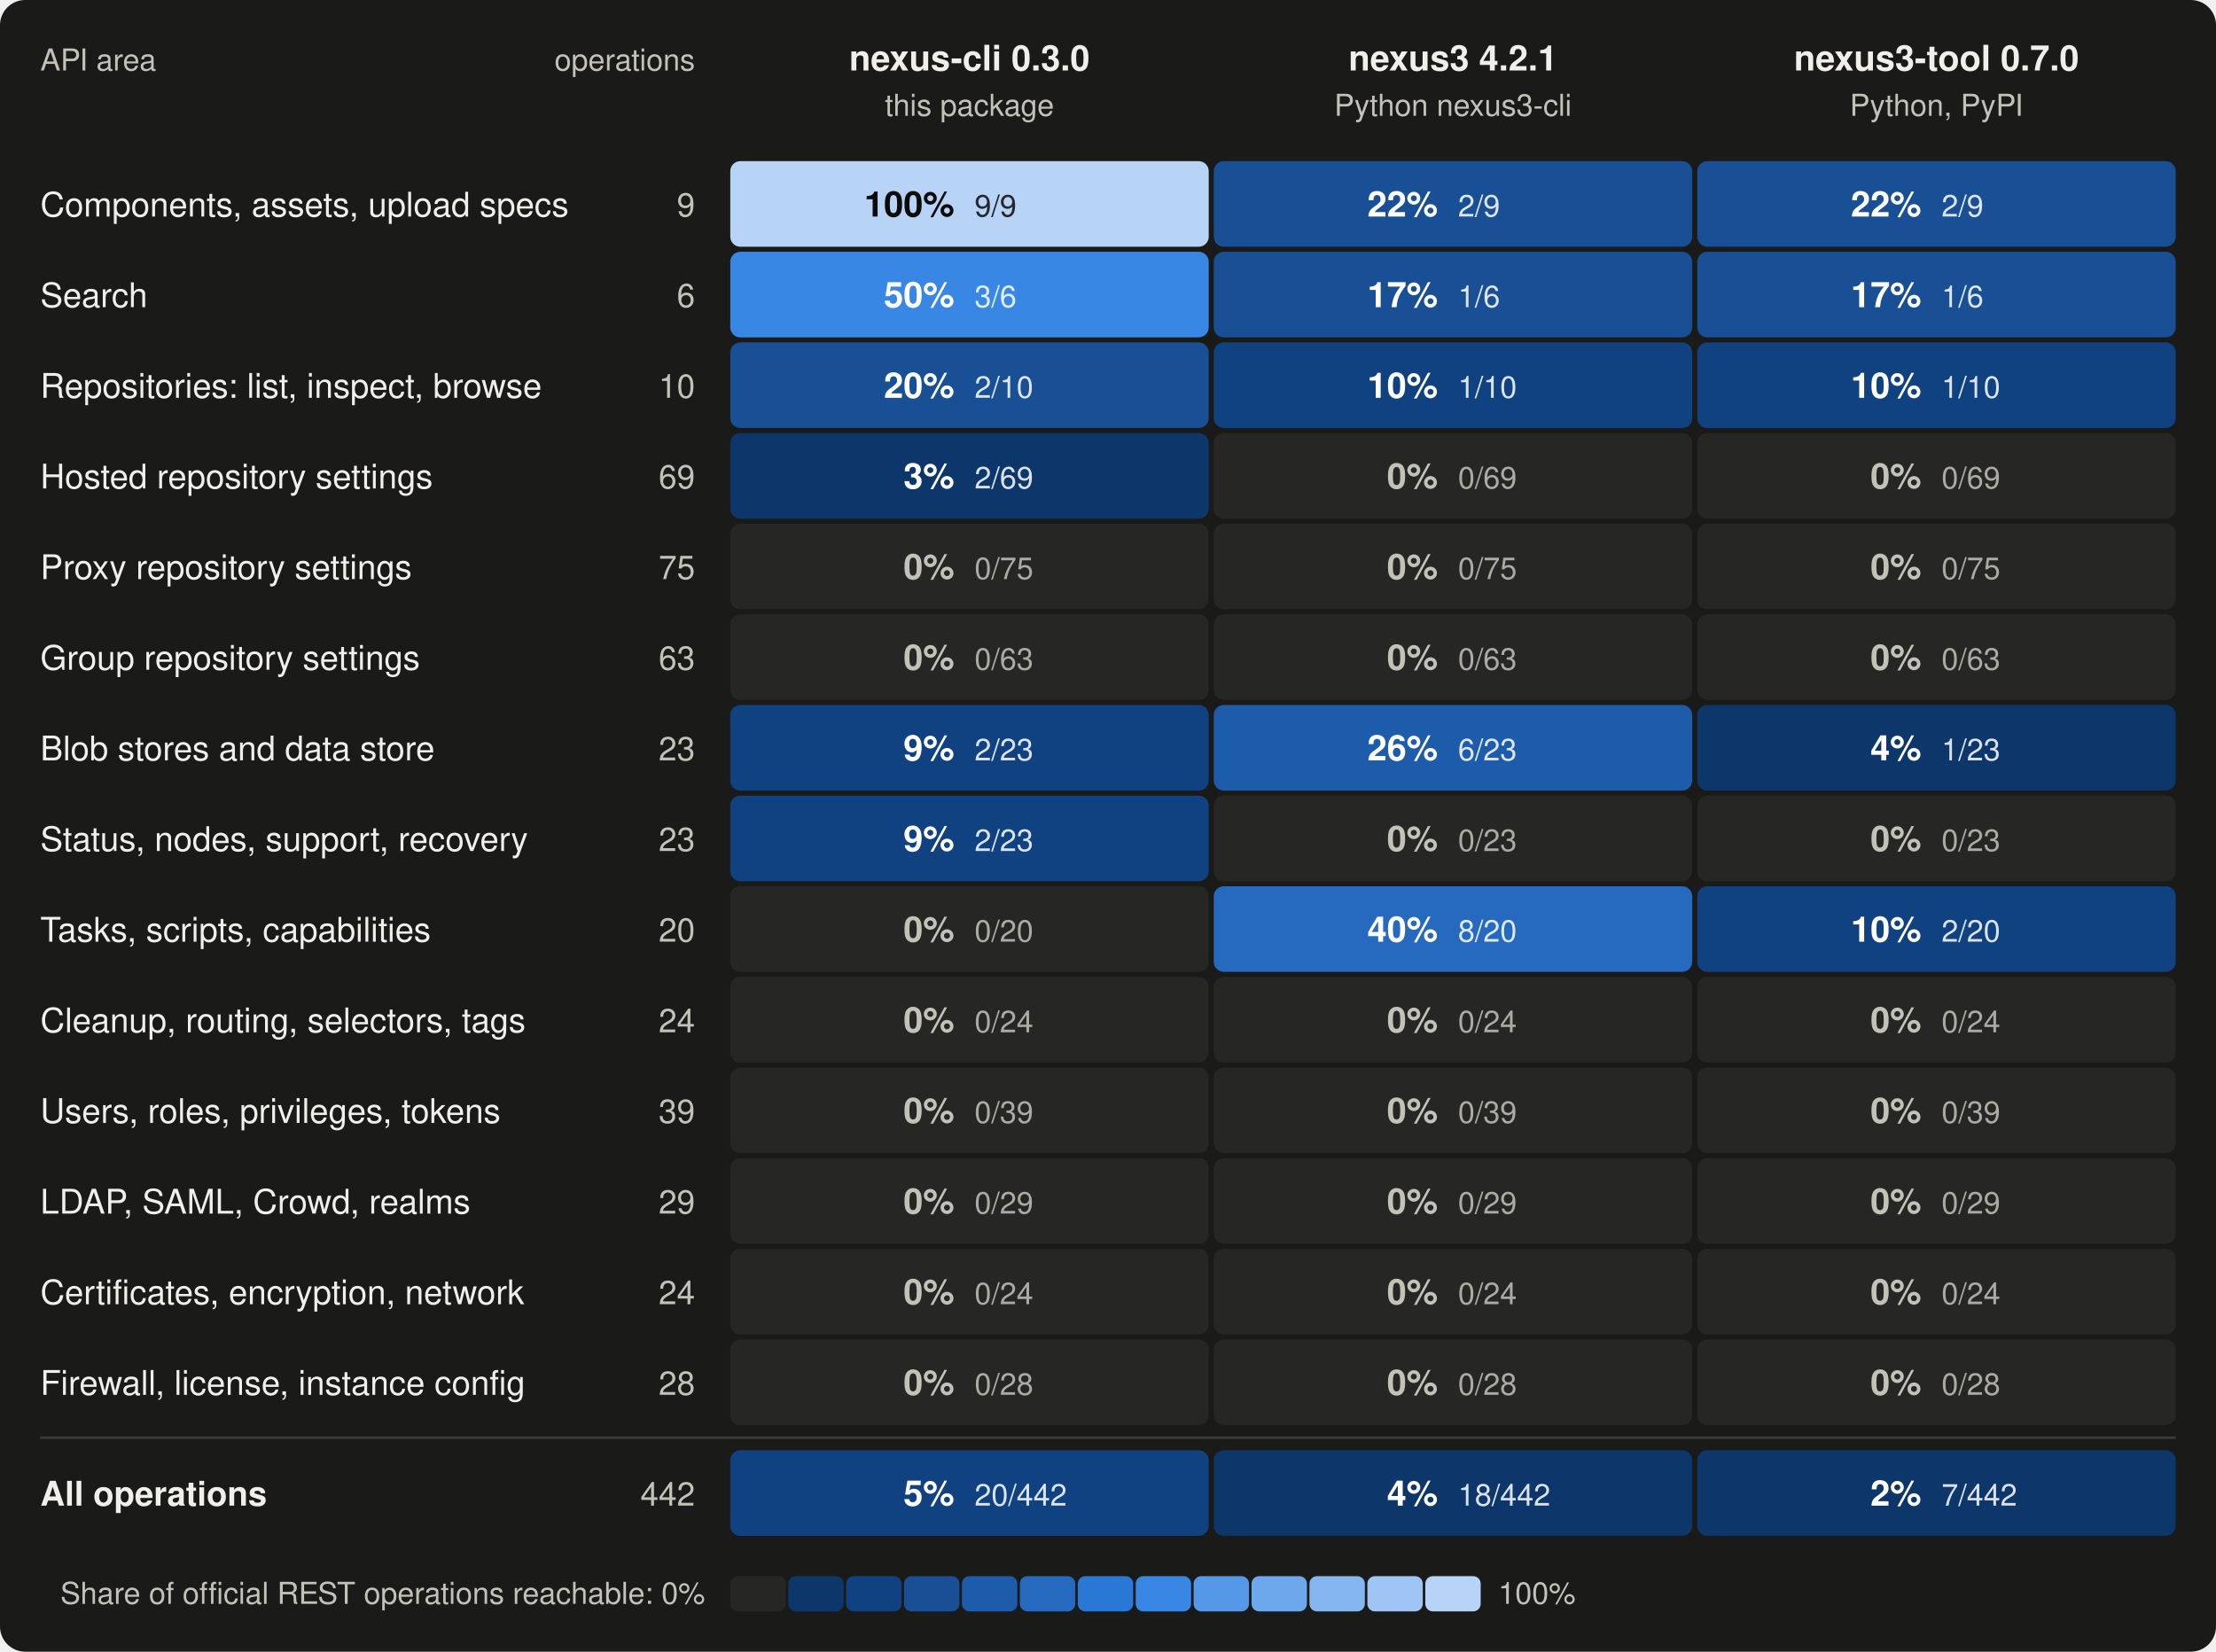
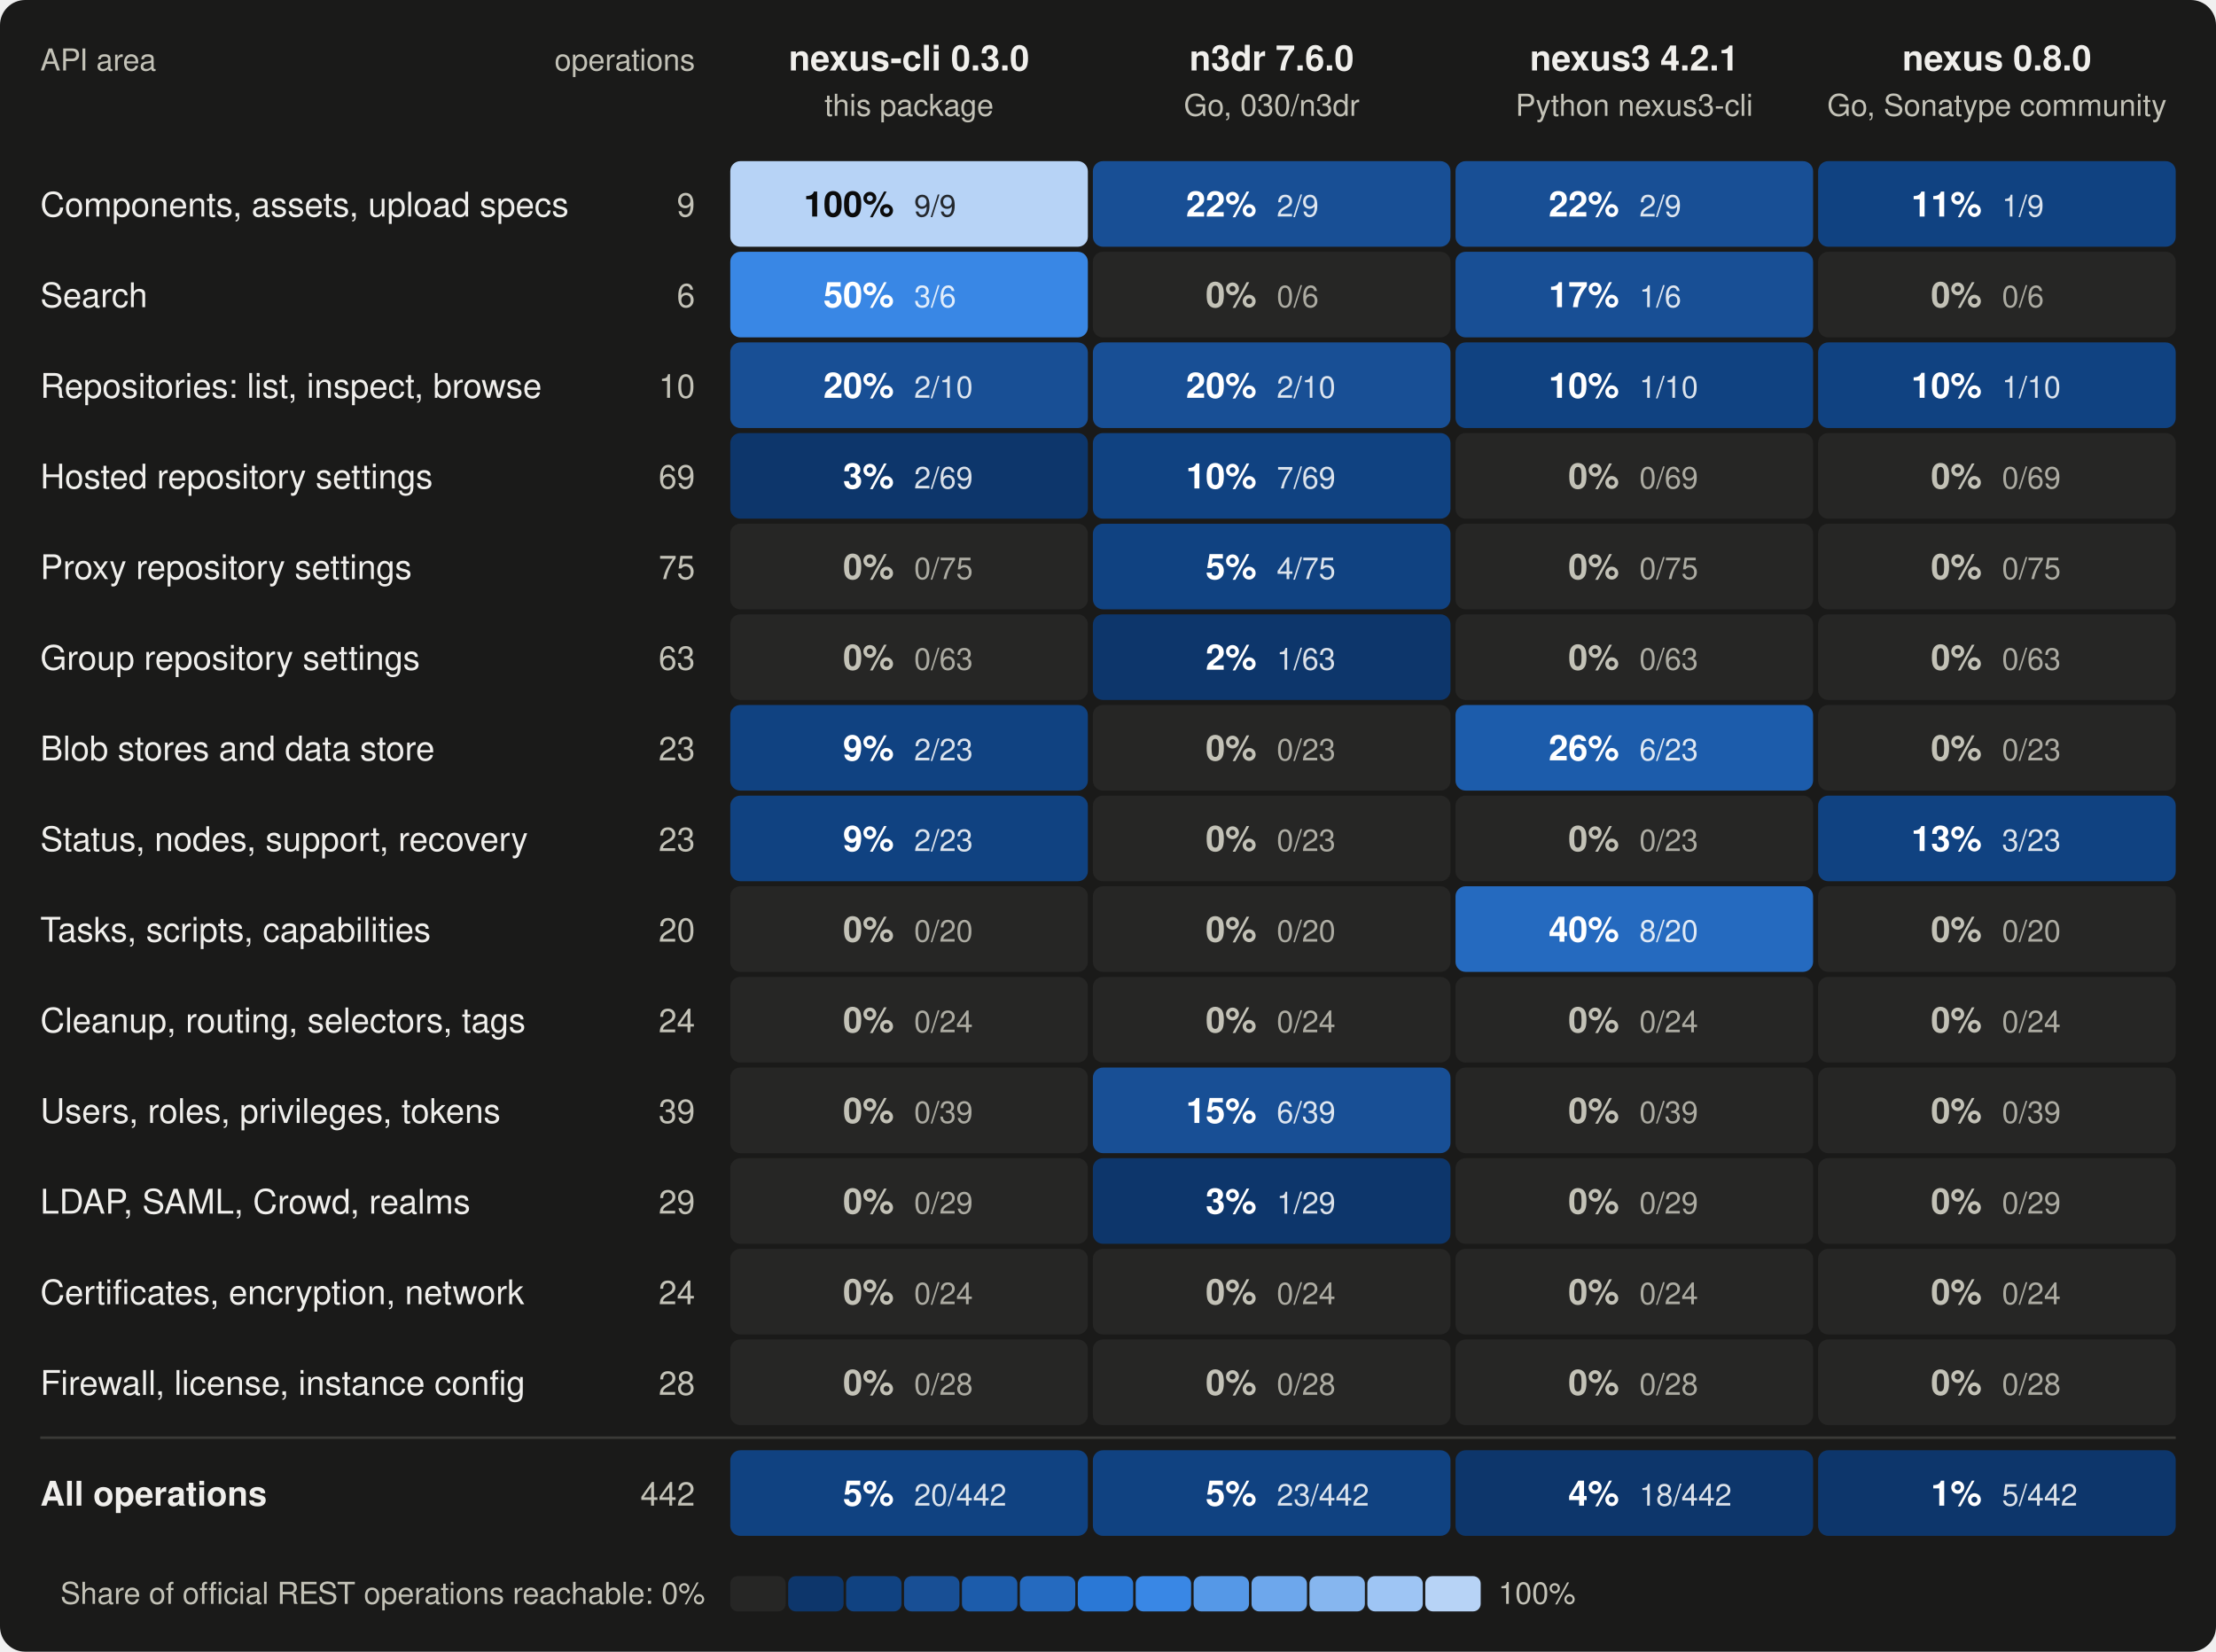
- <svg xmlns="http://www.w3.org/2000/svg" viewBox="0 0 880 656" width="880" height="656" font-family="-apple-system,BlinkMacSystemFont,'Segoe UI',Helvetica,Arial,sans-serif" role="img" aria-label="REST API coverage matrix: nexus-cli 0.3.0 reaches 20 of 442 operations, nexus3 4.2.1 reaches 18, nexus3-tool 0.7.0 reaches 7">
+ <svg xmlns="http://www.w3.org/2000/svg" viewBox="0 0 880 656" width="880" height="656" font-family="-apple-system,BlinkMacSystemFont,'Segoe UI',Helvetica,Arial,sans-serif" role="img" aria-label="REST API coverage matrix: nexus-cli 0.3.0 reaches 20 of 442 operations, n3dr 7.6.0 reaches 23, nexus3 4.2.1 reaches 18, the sonatype-nexus-community nexus 0.8.0 reaches 5">
  <rect width="880" height="656" rx="10" fill="#1a1a19" />
-   <text x="385" y="28" text-anchor="middle" font-size="14" font-weight="600" fill="#f0efec">nexus-cli 0.3.0</text>
-   <text x="385" y="46" text-anchor="middle" font-size="12" fill="#c3c2b7">this package</text>
-   <text x="577" y="28" text-anchor="middle" font-size="14" font-weight="600" fill="#f0efec">nexus3 4.2.1</text>
-   <text x="577" y="46" text-anchor="middle" font-size="12" fill="#c3c2b7">Python nexus3-cli</text>
-   <text x="769" y="28" text-anchor="middle" font-size="14" font-weight="600" fill="#f0efec">nexus3-tool 0.7.0</text>
-   <text x="769" y="46" text-anchor="middle" font-size="12" fill="#c3c2b7">Python, PyPI</text>
+   <text x="361" y="28" text-anchor="middle" font-size="14" font-weight="600" fill="#f0efec">nexus-cli 0.3.0</text>
+   <text x="361" y="46" text-anchor="middle" font-size="12" fill="#c3c2b7">this package</text>
+   <text x="505" y="28" text-anchor="middle" font-size="14" font-weight="600" fill="#f0efec">n3dr 7.6.0</text>
+   <text x="505" y="46" text-anchor="middle" font-size="12" fill="#c3c2b7">Go, 030/n3dr</text>
+   <text x="649" y="28" text-anchor="middle" font-size="14" font-weight="600" fill="#f0efec">nexus3 4.2.1</text>
+   <text x="649" y="46" text-anchor="middle" font-size="12" fill="#c3c2b7">Python nexus3-cli</text>
+   <text x="793" y="28" text-anchor="middle" font-size="14" font-weight="600" fill="#f0efec">nexus 0.8.0</text>
+   <text x="793" y="46" text-anchor="middle" font-size="12" fill="#c3c2b7">Go, Sonatype community</text>
  <text x="16" y="28" font-size="12" fill="#c3c2b7">API area</text>
  <text x="276" y="28" text-anchor="end" font-size="12" fill="#c3c2b7">operations</text>
  <text x="16" y="86" font-size="13.5" fill="#f0efec">Components, assets, upload specs</text>
  <text x="276" y="86" text-anchor="end" font-size="13" fill="#c3c2b7">9</text>
-   <rect x="290" y="64" width="190" height="34" rx="4" fill="#b7d3f6" />
-   <text x="379" y="86" text-anchor="end" font-size="14" font-weight="600" fill="#0b0b0b">100%</text>
-   <text x="387" y="86" font-size="12" fill="#0b0b0b" opacity="0.85">9/9</text>
-   <rect x="482" y="64" width="190" height="34" rx="4" fill="#184f95" />
-   <text x="571" y="86" text-anchor="end" font-size="14" font-weight="600" fill="#ffffff">22%</text>
-   <text x="579" y="86" font-size="12" fill="#ffffff" opacity="0.85">2/9</text>
-   <rect x="674" y="64" width="190" height="34" rx="4" fill="#184f95" />
-   <text x="763" y="86" text-anchor="end" font-size="14" font-weight="600" fill="#ffffff">22%</text>
-   <text x="771" y="86" font-size="12" fill="#ffffff" opacity="0.85">2/9</text>
+   <rect x="290" y="64" width="142" height="34" rx="4" fill="#b7d3f6" />
+   <text x="355" y="86" text-anchor="end" font-size="14" font-weight="600" fill="#0b0b0b">100%</text>
+   <text x="363" y="86" font-size="12" fill="#0b0b0b" opacity="0.85">9/9</text>
+   <rect x="434" y="64" width="142" height="34" rx="4" fill="#184f95" />
+   <text x="499" y="86" text-anchor="end" font-size="14" font-weight="600" fill="#ffffff">22%</text>
+   <text x="507" y="86" font-size="12" fill="#ffffff" opacity="0.85">2/9</text>
+   <rect x="578" y="64" width="142" height="34" rx="4" fill="#184f95" />
+   <text x="643" y="86" text-anchor="end" font-size="14" font-weight="600" fill="#ffffff">22%</text>
+   <text x="651" y="86" font-size="12" fill="#ffffff" opacity="0.85">2/9</text>
+   <rect x="722" y="64" width="142" height="34" rx="4" fill="#104281" />
+   <text x="787" y="86" text-anchor="end" font-size="14" font-weight="600" fill="#ffffff">11%</text>
+   <text x="795" y="86" font-size="12" fill="#ffffff" opacity="0.85">1/9</text>
  <text x="16" y="122" font-size="13.5" fill="#f0efec">Search</text>
  <text x="276" y="122" text-anchor="end" font-size="13" fill="#c3c2b7">6</text>
-   <rect x="290" y="100" width="190" height="34" rx="4" fill="#3987e5" />
-   <text x="379" y="122" text-anchor="end" font-size="14" font-weight="600" fill="#ffffff">50%</text>
-   <text x="387" y="122" font-size="12" fill="#ffffff" opacity="0.85">3/6</text>
-   <rect x="482" y="100" width="190" height="34" rx="4" fill="#184f95" />
-   <text x="571" y="122" text-anchor="end" font-size="14" font-weight="600" fill="#ffffff">17%</text>
-   <text x="579" y="122" font-size="12" fill="#ffffff" opacity="0.85">1/6</text>
-   <rect x="674" y="100" width="190" height="34" rx="4" fill="#184f95" />
-   <text x="763" y="122" text-anchor="end" font-size="14" font-weight="600" fill="#ffffff">17%</text>
-   <text x="771" y="122" font-size="12" fill="#ffffff" opacity="0.85">1/6</text>
+   <rect x="290" y="100" width="142" height="34" rx="4" fill="#3987e5" />
+   <text x="355" y="122" text-anchor="end" font-size="14" font-weight="600" fill="#ffffff">50%</text>
+   <text x="363" y="122" font-size="12" fill="#ffffff" opacity="0.85">3/6</text>
+   <rect x="434" y="100" width="142" height="34" rx="4" fill="#262625" />
+   <text x="499" y="122" text-anchor="end" font-size="14" font-weight="600" fill="#c3c2b7">0%</text>
+   <text x="507" y="122" font-size="12" fill="#c3c2b7" opacity="0.85">0/6</text>
+   <rect x="578" y="100" width="142" height="34" rx="4" fill="#184f95" />
+   <text x="643" y="122" text-anchor="end" font-size="14" font-weight="600" fill="#ffffff">17%</text>
+   <text x="651" y="122" font-size="12" fill="#ffffff" opacity="0.85">1/6</text>
+   <rect x="722" y="100" width="142" height="34" rx="4" fill="#262625" />
+   <text x="787" y="122" text-anchor="end" font-size="14" font-weight="600" fill="#c3c2b7">0%</text>
+   <text x="795" y="122" font-size="12" fill="#c3c2b7" opacity="0.85">0/6</text>
  <text x="16" y="158" font-size="13.5" fill="#f0efec">Repositories: list, inspect, browse</text>
  <text x="276" y="158" text-anchor="end" font-size="13" fill="#c3c2b7">10</text>
-   <rect x="290" y="136" width="190" height="34" rx="4" fill="#184f95" />
-   <text x="379" y="158" text-anchor="end" font-size="14" font-weight="600" fill="#ffffff">20%</text>
-   <text x="387" y="158" font-size="12" fill="#ffffff" opacity="0.85">2/10</text>
-   <rect x="482" y="136" width="190" height="34" rx="4" fill="#104281" />
-   <text x="571" y="158" text-anchor="end" font-size="14" font-weight="600" fill="#ffffff">10%</text>
-   <text x="579" y="158" font-size="12" fill="#ffffff" opacity="0.85">1/10</text>
-   <rect x="674" y="136" width="190" height="34" rx="4" fill="#104281" />
-   <text x="763" y="158" text-anchor="end" font-size="14" font-weight="600" fill="#ffffff">10%</text>
-   <text x="771" y="158" font-size="12" fill="#ffffff" opacity="0.85">1/10</text>
+   <rect x="290" y="136" width="142" height="34" rx="4" fill="#184f95" />
+   <text x="355" y="158" text-anchor="end" font-size="14" font-weight="600" fill="#ffffff">20%</text>
+   <text x="363" y="158" font-size="12" fill="#ffffff" opacity="0.85">2/10</text>
+   <rect x="434" y="136" width="142" height="34" rx="4" fill="#184f95" />
+   <text x="499" y="158" text-anchor="end" font-size="14" font-weight="600" fill="#ffffff">20%</text>
+   <text x="507" y="158" font-size="12" fill="#ffffff" opacity="0.85">2/10</text>
+   <rect x="578" y="136" width="142" height="34" rx="4" fill="#104281" />
+   <text x="643" y="158" text-anchor="end" font-size="14" font-weight="600" fill="#ffffff">10%</text>
+   <text x="651" y="158" font-size="12" fill="#ffffff" opacity="0.85">1/10</text>
+   <rect x="722" y="136" width="142" height="34" rx="4" fill="#104281" />
+   <text x="787" y="158" text-anchor="end" font-size="14" font-weight="600" fill="#ffffff">10%</text>
+   <text x="795" y="158" font-size="12" fill="#ffffff" opacity="0.85">1/10</text>
  <text x="16" y="194" font-size="13.5" fill="#f0efec">Hosted repository settings</text>
  <text x="276" y="194" text-anchor="end" font-size="13" fill="#c3c2b7">69</text>
-   <rect x="290" y="172" width="190" height="34" rx="4" fill="#0d366b" />
-   <text x="379" y="194" text-anchor="end" font-size="14" font-weight="600" fill="#ffffff">3%</text>
-   <text x="387" y="194" font-size="12" fill="#ffffff" opacity="0.85">2/69</text>
-   <rect x="482" y="172" width="190" height="34" rx="4" fill="#262625" />
-   <text x="571" y="194" text-anchor="end" font-size="14" font-weight="600" fill="#c3c2b7">0%</text>
-   <text x="579" y="194" font-size="12" fill="#c3c2b7" opacity="0.85">0/69</text>
-   <rect x="674" y="172" width="190" height="34" rx="4" fill="#262625" />
-   <text x="763" y="194" text-anchor="end" font-size="14" font-weight="600" fill="#c3c2b7">0%</text>
-   <text x="771" y="194" font-size="12" fill="#c3c2b7" opacity="0.85">0/69</text>
+   <rect x="290" y="172" width="142" height="34" rx="4" fill="#0d366b" />
+   <text x="355" y="194" text-anchor="end" font-size="14" font-weight="600" fill="#ffffff">3%</text>
+   <text x="363" y="194" font-size="12" fill="#ffffff" opacity="0.85">2/69</text>
+   <rect x="434" y="172" width="142" height="34" rx="4" fill="#104281" />
+   <text x="499" y="194" text-anchor="end" font-size="14" font-weight="600" fill="#ffffff">10%</text>
+   <text x="507" y="194" font-size="12" fill="#ffffff" opacity="0.85">7/69</text>
+   <rect x="578" y="172" width="142" height="34" rx="4" fill="#262625" />
+   <text x="643" y="194" text-anchor="end" font-size="14" font-weight="600" fill="#c3c2b7">0%</text>
+   <text x="651" y="194" font-size="12" fill="#c3c2b7" opacity="0.85">0/69</text>
+   <rect x="722" y="172" width="142" height="34" rx="4" fill="#262625" />
+   <text x="787" y="194" text-anchor="end" font-size="14" font-weight="600" fill="#c3c2b7">0%</text>
+   <text x="795" y="194" font-size="12" fill="#c3c2b7" opacity="0.85">0/69</text>
  <text x="16" y="230" font-size="13.5" fill="#f0efec">Proxy repository settings</text>
  <text x="276" y="230" text-anchor="end" font-size="13" fill="#c3c2b7">75</text>
-   <rect x="290" y="208" width="190" height="34" rx="4" fill="#262625" />
-   <text x="379" y="230" text-anchor="end" font-size="14" font-weight="600" fill="#c3c2b7">0%</text>
-   <text x="387" y="230" font-size="12" fill="#c3c2b7" opacity="0.85">0/75</text>
-   <rect x="482" y="208" width="190" height="34" rx="4" fill="#262625" />
-   <text x="571" y="230" text-anchor="end" font-size="14" font-weight="600" fill="#c3c2b7">0%</text>
-   <text x="579" y="230" font-size="12" fill="#c3c2b7" opacity="0.85">0/75</text>
-   <rect x="674" y="208" width="190" height="34" rx="4" fill="#262625" />
-   <text x="763" y="230" text-anchor="end" font-size="14" font-weight="600" fill="#c3c2b7">0%</text>
-   <text x="771" y="230" font-size="12" fill="#c3c2b7" opacity="0.85">0/75</text>
+   <rect x="290" y="208" width="142" height="34" rx="4" fill="#262625" />
+   <text x="355" y="230" text-anchor="end" font-size="14" font-weight="600" fill="#c3c2b7">0%</text>
+   <text x="363" y="230" font-size="12" fill="#c3c2b7" opacity="0.85">0/75</text>
+   <rect x="434" y="208" width="142" height="34" rx="4" fill="#104281" />
+   <text x="499" y="230" text-anchor="end" font-size="14" font-weight="600" fill="#ffffff">5%</text>
+   <text x="507" y="230" font-size="12" fill="#ffffff" opacity="0.85">4/75</text>
+   <rect x="578" y="208" width="142" height="34" rx="4" fill="#262625" />
+   <text x="643" y="230" text-anchor="end" font-size="14" font-weight="600" fill="#c3c2b7">0%</text>
+   <text x="651" y="230" font-size="12" fill="#c3c2b7" opacity="0.85">0/75</text>
+   <rect x="722" y="208" width="142" height="34" rx="4" fill="#262625" />
+   <text x="787" y="230" text-anchor="end" font-size="14" font-weight="600" fill="#c3c2b7">0%</text>
+   <text x="795" y="230" font-size="12" fill="#c3c2b7" opacity="0.85">0/75</text>
  <text x="16" y="266" font-size="13.5" fill="#f0efec">Group repository settings</text>
  <text x="276" y="266" text-anchor="end" font-size="13" fill="#c3c2b7">63</text>
-   <rect x="290" y="244" width="190" height="34" rx="4" fill="#262625" />
-   <text x="379" y="266" text-anchor="end" font-size="14" font-weight="600" fill="#c3c2b7">0%</text>
-   <text x="387" y="266" font-size="12" fill="#c3c2b7" opacity="0.85">0/63</text>
-   <rect x="482" y="244" width="190" height="34" rx="4" fill="#262625" />
-   <text x="571" y="266" text-anchor="end" font-size="14" font-weight="600" fill="#c3c2b7">0%</text>
-   <text x="579" y="266" font-size="12" fill="#c3c2b7" opacity="0.85">0/63</text>
-   <rect x="674" y="244" width="190" height="34" rx="4" fill="#262625" />
-   <text x="763" y="266" text-anchor="end" font-size="14" font-weight="600" fill="#c3c2b7">0%</text>
-   <text x="771" y="266" font-size="12" fill="#c3c2b7" opacity="0.85">0/63</text>
+   <rect x="290" y="244" width="142" height="34" rx="4" fill="#262625" />
+   <text x="355" y="266" text-anchor="end" font-size="14" font-weight="600" fill="#c3c2b7">0%</text>
+   <text x="363" y="266" font-size="12" fill="#c3c2b7" opacity="0.85">0/63</text>
+   <rect x="434" y="244" width="142" height="34" rx="4" fill="#0d366b" />
+   <text x="499" y="266" text-anchor="end" font-size="14" font-weight="600" fill="#ffffff">2%</text>
+   <text x="507" y="266" font-size="12" fill="#ffffff" opacity="0.85">1/63</text>
+   <rect x="578" y="244" width="142" height="34" rx="4" fill="#262625" />
+   <text x="643" y="266" text-anchor="end" font-size="14" font-weight="600" fill="#c3c2b7">0%</text>
+   <text x="651" y="266" font-size="12" fill="#c3c2b7" opacity="0.85">0/63</text>
+   <rect x="722" y="244" width="142" height="34" rx="4" fill="#262625" />
+   <text x="787" y="266" text-anchor="end" font-size="14" font-weight="600" fill="#c3c2b7">0%</text>
+   <text x="795" y="266" font-size="12" fill="#c3c2b7" opacity="0.85">0/63</text>
  <text x="16" y="302" font-size="13.5" fill="#f0efec">Blob stores and data store</text>
  <text x="276" y="302" text-anchor="end" font-size="13" fill="#c3c2b7">23</text>
-   <rect x="290" y="280" width="190" height="34" rx="4" fill="#104281" />
-   <text x="379" y="302" text-anchor="end" font-size="14" font-weight="600" fill="#ffffff">9%</text>
-   <text x="387" y="302" font-size="12" fill="#ffffff" opacity="0.85">2/23</text>
-   <rect x="482" y="280" width="190" height="34" rx="4" fill="#1c5cab" />
-   <text x="571" y="302" text-anchor="end" font-size="14" font-weight="600" fill="#ffffff">26%</text>
-   <text x="579" y="302" font-size="12" fill="#ffffff" opacity="0.85">6/23</text>
-   <rect x="674" y="280" width="190" height="34" rx="4" fill="#0d366b" />
-   <text x="763" y="302" text-anchor="end" font-size="14" font-weight="600" fill="#ffffff">4%</text>
-   <text x="771" y="302" font-size="12" fill="#ffffff" opacity="0.85">1/23</text>
+   <rect x="290" y="280" width="142" height="34" rx="4" fill="#104281" />
+   <text x="355" y="302" text-anchor="end" font-size="14" font-weight="600" fill="#ffffff">9%</text>
+   <text x="363" y="302" font-size="12" fill="#ffffff" opacity="0.85">2/23</text>
+   <rect x="434" y="280" width="142" height="34" rx="4" fill="#262625" />
+   <text x="499" y="302" text-anchor="end" font-size="14" font-weight="600" fill="#c3c2b7">0%</text>
+   <text x="507" y="302" font-size="12" fill="#c3c2b7" opacity="0.85">0/23</text>
+   <rect x="578" y="280" width="142" height="34" rx="4" fill="#1c5cab" />
+   <text x="643" y="302" text-anchor="end" font-size="14" font-weight="600" fill="#ffffff">26%</text>
+   <text x="651" y="302" font-size="12" fill="#ffffff" opacity="0.85">6/23</text>
+   <rect x="722" y="280" width="142" height="34" rx="4" fill="#262625" />
+   <text x="787" y="302" text-anchor="end" font-size="14" font-weight="600" fill="#c3c2b7">0%</text>
+   <text x="795" y="302" font-size="12" fill="#c3c2b7" opacity="0.85">0/23</text>
  <text x="16" y="338" font-size="13.5" fill="#f0efec">Status, nodes, support, recovery</text>
  <text x="276" y="338" text-anchor="end" font-size="13" fill="#c3c2b7">23</text>
-   <rect x="290" y="316" width="190" height="34" rx="4" fill="#104281" />
-   <text x="379" y="338" text-anchor="end" font-size="14" font-weight="600" fill="#ffffff">9%</text>
-   <text x="387" y="338" font-size="12" fill="#ffffff" opacity="0.85">2/23</text>
-   <rect x="482" y="316" width="190" height="34" rx="4" fill="#262625" />
-   <text x="571" y="338" text-anchor="end" font-size="14" font-weight="600" fill="#c3c2b7">0%</text>
-   <text x="579" y="338" font-size="12" fill="#c3c2b7" opacity="0.85">0/23</text>
-   <rect x="674" y="316" width="190" height="34" rx="4" fill="#262625" />
-   <text x="763" y="338" text-anchor="end" font-size="14" font-weight="600" fill="#c3c2b7">0%</text>
-   <text x="771" y="338" font-size="12" fill="#c3c2b7" opacity="0.85">0/23</text>
+   <rect x="290" y="316" width="142" height="34" rx="4" fill="#104281" />
+   <text x="355" y="338" text-anchor="end" font-size="14" font-weight="600" fill="#ffffff">9%</text>
+   <text x="363" y="338" font-size="12" fill="#ffffff" opacity="0.85">2/23</text>
+   <rect x="434" y="316" width="142" height="34" rx="4" fill="#262625" />
+   <text x="499" y="338" text-anchor="end" font-size="14" font-weight="600" fill="#c3c2b7">0%</text>
+   <text x="507" y="338" font-size="12" fill="#c3c2b7" opacity="0.85">0/23</text>
+   <rect x="578" y="316" width="142" height="34" rx="4" fill="#262625" />
+   <text x="643" y="338" text-anchor="end" font-size="14" font-weight="600" fill="#c3c2b7">0%</text>
+   <text x="651" y="338" font-size="12" fill="#c3c2b7" opacity="0.85">0/23</text>
+   <rect x="722" y="316" width="142" height="34" rx="4" fill="#104281" />
+   <text x="787" y="338" text-anchor="end" font-size="14" font-weight="600" fill="#ffffff">13%</text>
+   <text x="795" y="338" font-size="12" fill="#ffffff" opacity="0.85">3/23</text>
  <text x="16" y="374" font-size="13.5" fill="#f0efec">Tasks, scripts, capabilities</text>
  <text x="276" y="374" text-anchor="end" font-size="13" fill="#c3c2b7">20</text>
-   <rect x="290" y="352" width="190" height="34" rx="4" fill="#262625" />
-   <text x="379" y="374" text-anchor="end" font-size="14" font-weight="600" fill="#c3c2b7">0%</text>
-   <text x="387" y="374" font-size="12" fill="#c3c2b7" opacity="0.85">0/20</text>
-   <rect x="482" y="352" width="190" height="34" rx="4" fill="#256abf" />
-   <text x="571" y="374" text-anchor="end" font-size="14" font-weight="600" fill="#ffffff">40%</text>
-   <text x="579" y="374" font-size="12" fill="#ffffff" opacity="0.85">8/20</text>
-   <rect x="674" y="352" width="190" height="34" rx="4" fill="#104281" />
-   <text x="763" y="374" text-anchor="end" font-size="14" font-weight="600" fill="#ffffff">10%</text>
-   <text x="771" y="374" font-size="12" fill="#ffffff" opacity="0.85">2/20</text>
+   <rect x="290" y="352" width="142" height="34" rx="4" fill="#262625" />
+   <text x="355" y="374" text-anchor="end" font-size="14" font-weight="600" fill="#c3c2b7">0%</text>
+   <text x="363" y="374" font-size="12" fill="#c3c2b7" opacity="0.85">0/20</text>
+   <rect x="434" y="352" width="142" height="34" rx="4" fill="#262625" />
+   <text x="499" y="374" text-anchor="end" font-size="14" font-weight="600" fill="#c3c2b7">0%</text>
+   <text x="507" y="374" font-size="12" fill="#c3c2b7" opacity="0.85">0/20</text>
+   <rect x="578" y="352" width="142" height="34" rx="4" fill="#256abf" />
+   <text x="643" y="374" text-anchor="end" font-size="14" font-weight="600" fill="#ffffff">40%</text>
+   <text x="651" y="374" font-size="12" fill="#ffffff" opacity="0.85">8/20</text>
+   <rect x="722" y="352" width="142" height="34" rx="4" fill="#262625" />
+   <text x="787" y="374" text-anchor="end" font-size="14" font-weight="600" fill="#c3c2b7">0%</text>
+   <text x="795" y="374" font-size="12" fill="#c3c2b7" opacity="0.85">0/20</text>
  <text x="16" y="410" font-size="13.5" fill="#f0efec">Cleanup, routing, selectors, tags</text>
  <text x="276" y="410" text-anchor="end" font-size="13" fill="#c3c2b7">24</text>
-   <rect x="290" y="388" width="190" height="34" rx="4" fill="#262625" />
-   <text x="379" y="410" text-anchor="end" font-size="14" font-weight="600" fill="#c3c2b7">0%</text>
-   <text x="387" y="410" font-size="12" fill="#c3c2b7" opacity="0.85">0/24</text>
-   <rect x="482" y="388" width="190" height="34" rx="4" fill="#262625" />
-   <text x="571" y="410" text-anchor="end" font-size="14" font-weight="600" fill="#c3c2b7">0%</text>
-   <text x="579" y="410" font-size="12" fill="#c3c2b7" opacity="0.85">0/24</text>
-   <rect x="674" y="388" width="190" height="34" rx="4" fill="#262625" />
-   <text x="763" y="410" text-anchor="end" font-size="14" font-weight="600" fill="#c3c2b7">0%</text>
-   <text x="771" y="410" font-size="12" fill="#c3c2b7" opacity="0.85">0/24</text>
+   <rect x="290" y="388" width="142" height="34" rx="4" fill="#262625" />
+   <text x="355" y="410" text-anchor="end" font-size="14" font-weight="600" fill="#c3c2b7">0%</text>
+   <text x="363" y="410" font-size="12" fill="#c3c2b7" opacity="0.85">0/24</text>
+   <rect x="434" y="388" width="142" height="34" rx="4" fill="#262625" />
+   <text x="499" y="410" text-anchor="end" font-size="14" font-weight="600" fill="#c3c2b7">0%</text>
+   <text x="507" y="410" font-size="12" fill="#c3c2b7" opacity="0.85">0/24</text>
+   <rect x="578" y="388" width="142" height="34" rx="4" fill="#262625" />
+   <text x="643" y="410" text-anchor="end" font-size="14" font-weight="600" fill="#c3c2b7">0%</text>
+   <text x="651" y="410" font-size="12" fill="#c3c2b7" opacity="0.85">0/24</text>
+   <rect x="722" y="388" width="142" height="34" rx="4" fill="#262625" />
+   <text x="787" y="410" text-anchor="end" font-size="14" font-weight="600" fill="#c3c2b7">0%</text>
+   <text x="795" y="410" font-size="12" fill="#c3c2b7" opacity="0.85">0/24</text>
  <text x="16" y="446" font-size="13.5" fill="#f0efec">Users, roles, privileges, tokens</text>
  <text x="276" y="446" text-anchor="end" font-size="13" fill="#c3c2b7">39</text>
-   <rect x="290" y="424" width="190" height="34" rx="4" fill="#262625" />
-   <text x="379" y="446" text-anchor="end" font-size="14" font-weight="600" fill="#c3c2b7">0%</text>
-   <text x="387" y="446" font-size="12" fill="#c3c2b7" opacity="0.85">0/39</text>
-   <rect x="482" y="424" width="190" height="34" rx="4" fill="#262625" />
-   <text x="571" y="446" text-anchor="end" font-size="14" font-weight="600" fill="#c3c2b7">0%</text>
-   <text x="579" y="446" font-size="12" fill="#c3c2b7" opacity="0.85">0/39</text>
-   <rect x="674" y="424" width="190" height="34" rx="4" fill="#262625" />
-   <text x="763" y="446" text-anchor="end" font-size="14" font-weight="600" fill="#c3c2b7">0%</text>
-   <text x="771" y="446" font-size="12" fill="#c3c2b7" opacity="0.85">0/39</text>
+   <rect x="290" y="424" width="142" height="34" rx="4" fill="#262625" />
+   <text x="355" y="446" text-anchor="end" font-size="14" font-weight="600" fill="#c3c2b7">0%</text>
+   <text x="363" y="446" font-size="12" fill="#c3c2b7" opacity="0.85">0/39</text>
+   <rect x="434" y="424" width="142" height="34" rx="4" fill="#184f95" />
+   <text x="499" y="446" text-anchor="end" font-size="14" font-weight="600" fill="#ffffff">15%</text>
+   <text x="507" y="446" font-size="12" fill="#ffffff" opacity="0.85">6/39</text>
+   <rect x="578" y="424" width="142" height="34" rx="4" fill="#262625" />
+   <text x="643" y="446" text-anchor="end" font-size="14" font-weight="600" fill="#c3c2b7">0%</text>
+   <text x="651" y="446" font-size="12" fill="#c3c2b7" opacity="0.85">0/39</text>
+   <rect x="722" y="424" width="142" height="34" rx="4" fill="#262625" />
+   <text x="787" y="446" text-anchor="end" font-size="14" font-weight="600" fill="#c3c2b7">0%</text>
+   <text x="795" y="446" font-size="12" fill="#c3c2b7" opacity="0.85">0/39</text>
  <text x="16" y="482" font-size="13.5" fill="#f0efec">LDAP, SAML, Crowd, realms</text>
  <text x="276" y="482" text-anchor="end" font-size="13" fill="#c3c2b7">29</text>
-   <rect x="290" y="460" width="190" height="34" rx="4" fill="#262625" />
-   <text x="379" y="482" text-anchor="end" font-size="14" font-weight="600" fill="#c3c2b7">0%</text>
-   <text x="387" y="482" font-size="12" fill="#c3c2b7" opacity="0.85">0/29</text>
-   <rect x="482" y="460" width="190" height="34" rx="4" fill="#262625" />
-   <text x="571" y="482" text-anchor="end" font-size="14" font-weight="600" fill="#c3c2b7">0%</text>
-   <text x="579" y="482" font-size="12" fill="#c3c2b7" opacity="0.85">0/29</text>
-   <rect x="674" y="460" width="190" height="34" rx="4" fill="#262625" />
-   <text x="763" y="482" text-anchor="end" font-size="14" font-weight="600" fill="#c3c2b7">0%</text>
-   <text x="771" y="482" font-size="12" fill="#c3c2b7" opacity="0.85">0/29</text>
+   <rect x="290" y="460" width="142" height="34" rx="4" fill="#262625" />
+   <text x="355" y="482" text-anchor="end" font-size="14" font-weight="600" fill="#c3c2b7">0%</text>
+   <text x="363" y="482" font-size="12" fill="#c3c2b7" opacity="0.85">0/29</text>
+   <rect x="434" y="460" width="142" height="34" rx="4" fill="#0d366b" />
+   <text x="499" y="482" text-anchor="end" font-size="14" font-weight="600" fill="#ffffff">3%</text>
+   <text x="507" y="482" font-size="12" fill="#ffffff" opacity="0.85">1/29</text>
+   <rect x="578" y="460" width="142" height="34" rx="4" fill="#262625" />
+   <text x="643" y="482" text-anchor="end" font-size="14" font-weight="600" fill="#c3c2b7">0%</text>
+   <text x="651" y="482" font-size="12" fill="#c3c2b7" opacity="0.85">0/29</text>
+   <rect x="722" y="460" width="142" height="34" rx="4" fill="#262625" />
+   <text x="787" y="482" text-anchor="end" font-size="14" font-weight="600" fill="#c3c2b7">0%</text>
+   <text x="795" y="482" font-size="12" fill="#c3c2b7" opacity="0.85">0/29</text>
  <text x="16" y="518" font-size="13.5" fill="#f0efec">Certificates, encryption, network</text>
  <text x="276" y="518" text-anchor="end" font-size="13" fill="#c3c2b7">24</text>
-   <rect x="290" y="496" width="190" height="34" rx="4" fill="#262625" />
-   <text x="379" y="518" text-anchor="end" font-size="14" font-weight="600" fill="#c3c2b7">0%</text>
-   <text x="387" y="518" font-size="12" fill="#c3c2b7" opacity="0.85">0/24</text>
-   <rect x="482" y="496" width="190" height="34" rx="4" fill="#262625" />
-   <text x="571" y="518" text-anchor="end" font-size="14" font-weight="600" fill="#c3c2b7">0%</text>
-   <text x="579" y="518" font-size="12" fill="#c3c2b7" opacity="0.85">0/24</text>
-   <rect x="674" y="496" width="190" height="34" rx="4" fill="#262625" />
-   <text x="763" y="518" text-anchor="end" font-size="14" font-weight="600" fill="#c3c2b7">0%</text>
-   <text x="771" y="518" font-size="12" fill="#c3c2b7" opacity="0.85">0/24</text>
+   <rect x="290" y="496" width="142" height="34" rx="4" fill="#262625" />
+   <text x="355" y="518" text-anchor="end" font-size="14" font-weight="600" fill="#c3c2b7">0%</text>
+   <text x="363" y="518" font-size="12" fill="#c3c2b7" opacity="0.85">0/24</text>
+   <rect x="434" y="496" width="142" height="34" rx="4" fill="#262625" />
+   <text x="499" y="518" text-anchor="end" font-size="14" font-weight="600" fill="#c3c2b7">0%</text>
+   <text x="507" y="518" font-size="12" fill="#c3c2b7" opacity="0.85">0/24</text>
+   <rect x="578" y="496" width="142" height="34" rx="4" fill="#262625" />
+   <text x="643" y="518" text-anchor="end" font-size="14" font-weight="600" fill="#c3c2b7">0%</text>
+   <text x="651" y="518" font-size="12" fill="#c3c2b7" opacity="0.85">0/24</text>
+   <rect x="722" y="496" width="142" height="34" rx="4" fill="#262625" />
+   <text x="787" y="518" text-anchor="end" font-size="14" font-weight="600" fill="#c3c2b7">0%</text>
+   <text x="795" y="518" font-size="12" fill="#c3c2b7" opacity="0.85">0/24</text>
  <text x="16" y="554" font-size="13.5" fill="#f0efec">Firewall, license, instance config</text>
  <text x="276" y="554" text-anchor="end" font-size="13" fill="#c3c2b7">28</text>
-   <rect x="290" y="532" width="190" height="34" rx="4" fill="#262625" />
-   <text x="379" y="554" text-anchor="end" font-size="14" font-weight="600" fill="#c3c2b7">0%</text>
-   <text x="387" y="554" font-size="12" fill="#c3c2b7" opacity="0.85">0/28</text>
-   <rect x="482" y="532" width="190" height="34" rx="4" fill="#262625" />
-   <text x="571" y="554" text-anchor="end" font-size="14" font-weight="600" fill="#c3c2b7">0%</text>
-   <text x="579" y="554" font-size="12" fill="#c3c2b7" opacity="0.85">0/28</text>
-   <rect x="674" y="532" width="190" height="34" rx="4" fill="#262625" />
-   <text x="763" y="554" text-anchor="end" font-size="14" font-weight="600" fill="#c3c2b7">0%</text>
-   <text x="771" y="554" font-size="12" fill="#c3c2b7" opacity="0.85">0/28</text>
+   <rect x="290" y="532" width="142" height="34" rx="4" fill="#262625" />
+   <text x="355" y="554" text-anchor="end" font-size="14" font-weight="600" fill="#c3c2b7">0%</text>
+   <text x="363" y="554" font-size="12" fill="#c3c2b7" opacity="0.85">0/28</text>
+   <rect x="434" y="532" width="142" height="34" rx="4" fill="#262625" />
+   <text x="499" y="554" text-anchor="end" font-size="14" font-weight="600" fill="#c3c2b7">0%</text>
+   <text x="507" y="554" font-size="12" fill="#c3c2b7" opacity="0.85">0/28</text>
+   <rect x="578" y="532" width="142" height="34" rx="4" fill="#262625" />
+   <text x="643" y="554" text-anchor="end" font-size="14" font-weight="600" fill="#c3c2b7">0%</text>
+   <text x="651" y="554" font-size="12" fill="#c3c2b7" opacity="0.85">0/28</text>
+   <rect x="722" y="532" width="142" height="34" rx="4" fill="#262625" />
+   <text x="787" y="554" text-anchor="end" font-size="14" font-weight="600" fill="#c3c2b7">0%</text>
+   <text x="795" y="554" font-size="12" fill="#c3c2b7" opacity="0.85">0/28</text>
  <line x1="16" x2="864" y1="571" y2="571" stroke="#3a3a37" />
  <text x="16" y="598" font-size="13.5" font-weight="600" fill="#f0efec">All operations</text>
  <text x="276" y="598" text-anchor="end" font-size="13" fill="#c3c2b7">442</text>
-   <rect x="290" y="576" width="190" height="34" rx="4" fill="#104281" />
-   <text x="379" y="598" text-anchor="end" font-size="14" font-weight="600" fill="#ffffff">5%</text>
-   <text x="387" y="598" font-size="12" fill="#ffffff" opacity="0.85">20/442</text>
-   <rect x="482" y="576" width="190" height="34" rx="4" fill="#0d366b" />
-   <text x="571" y="598" text-anchor="end" font-size="14" font-weight="600" fill="#ffffff">4%</text>
-   <text x="579" y="598" font-size="12" fill="#ffffff" opacity="0.85">18/442</text>
-   <rect x="674" y="576" width="190" height="34" rx="4" fill="#0d366b" />
-   <text x="763" y="598" text-anchor="end" font-size="14" font-weight="600" fill="#ffffff">2%</text>
-   <text x="771" y="598" font-size="12" fill="#ffffff" opacity="0.85">7/442</text>
+   <rect x="290" y="576" width="142" height="34" rx="4" fill="#104281" />
+   <text x="355" y="598" text-anchor="end" font-size="14" font-weight="600" fill="#ffffff">5%</text>
+   <text x="363" y="598" font-size="12" fill="#ffffff" opacity="0.85">20/442</text>
+   <rect x="434" y="576" width="142" height="34" rx="4" fill="#104281" />
+   <text x="499" y="598" text-anchor="end" font-size="14" font-weight="600" fill="#ffffff">5%</text>
+   <text x="507" y="598" font-size="12" fill="#ffffff" opacity="0.85">23/442</text>
+   <rect x="578" y="576" width="142" height="34" rx="4" fill="#0d366b" />
+   <text x="643" y="598" text-anchor="end" font-size="14" font-weight="600" fill="#ffffff">4%</text>
+   <text x="651" y="598" font-size="12" fill="#ffffff" opacity="0.85">18/442</text>
+   <rect x="722" y="576" width="142" height="34" rx="4" fill="#0d366b" />
+   <text x="787" y="598" text-anchor="end" font-size="14" font-weight="600" fill="#ffffff">1%</text>
+   <text x="795" y="598" font-size="12" fill="#ffffff" opacity="0.85">5/442</text>
  <text x="280" y="637" text-anchor="end" font-size="12" fill="#c3c2b7">Share of official REST operations reachable: 0%</text>
  <rect x="290" y="626" width="22" height="14" rx="3" fill="#262625" />
  <rect x="313" y="626" width="22" height="14" rx="3" fill="#0d366b" />
  <rect x="336" y="626" width="22" height="14" rx="3" fill="#104281" />
  <rect x="359" y="626" width="22" height="14" rx="3" fill="#184f95" />
  <rect x="382" y="626" width="22" height="14" rx="3" fill="#1c5cab" />
  <rect x="405" y="626" width="22" height="14" rx="3" fill="#256abf" />
  <rect x="428" y="626" width="22" height="14" rx="3" fill="#2a78d6" />
  <rect x="451" y="626" width="22" height="14" rx="3" fill="#3987e5" />
  <rect x="474" y="626" width="22" height="14" rx="3" fill="#5598e7" />
  <rect x="497" y="626" width="22" height="14" rx="3" fill="#6da7ec" />
  <rect x="520" y="626" width="22" height="14" rx="3" fill="#86b6ef" />
  <rect x="543" y="626" width="22" height="14" rx="3" fill="#9ec5f4" />
  <rect x="566" y="626" width="22" height="14" rx="3" fill="#b7d3f6" />
  <text x="595" y="637" font-size="12" fill="#c3c2b7">100%</text>
</svg>
